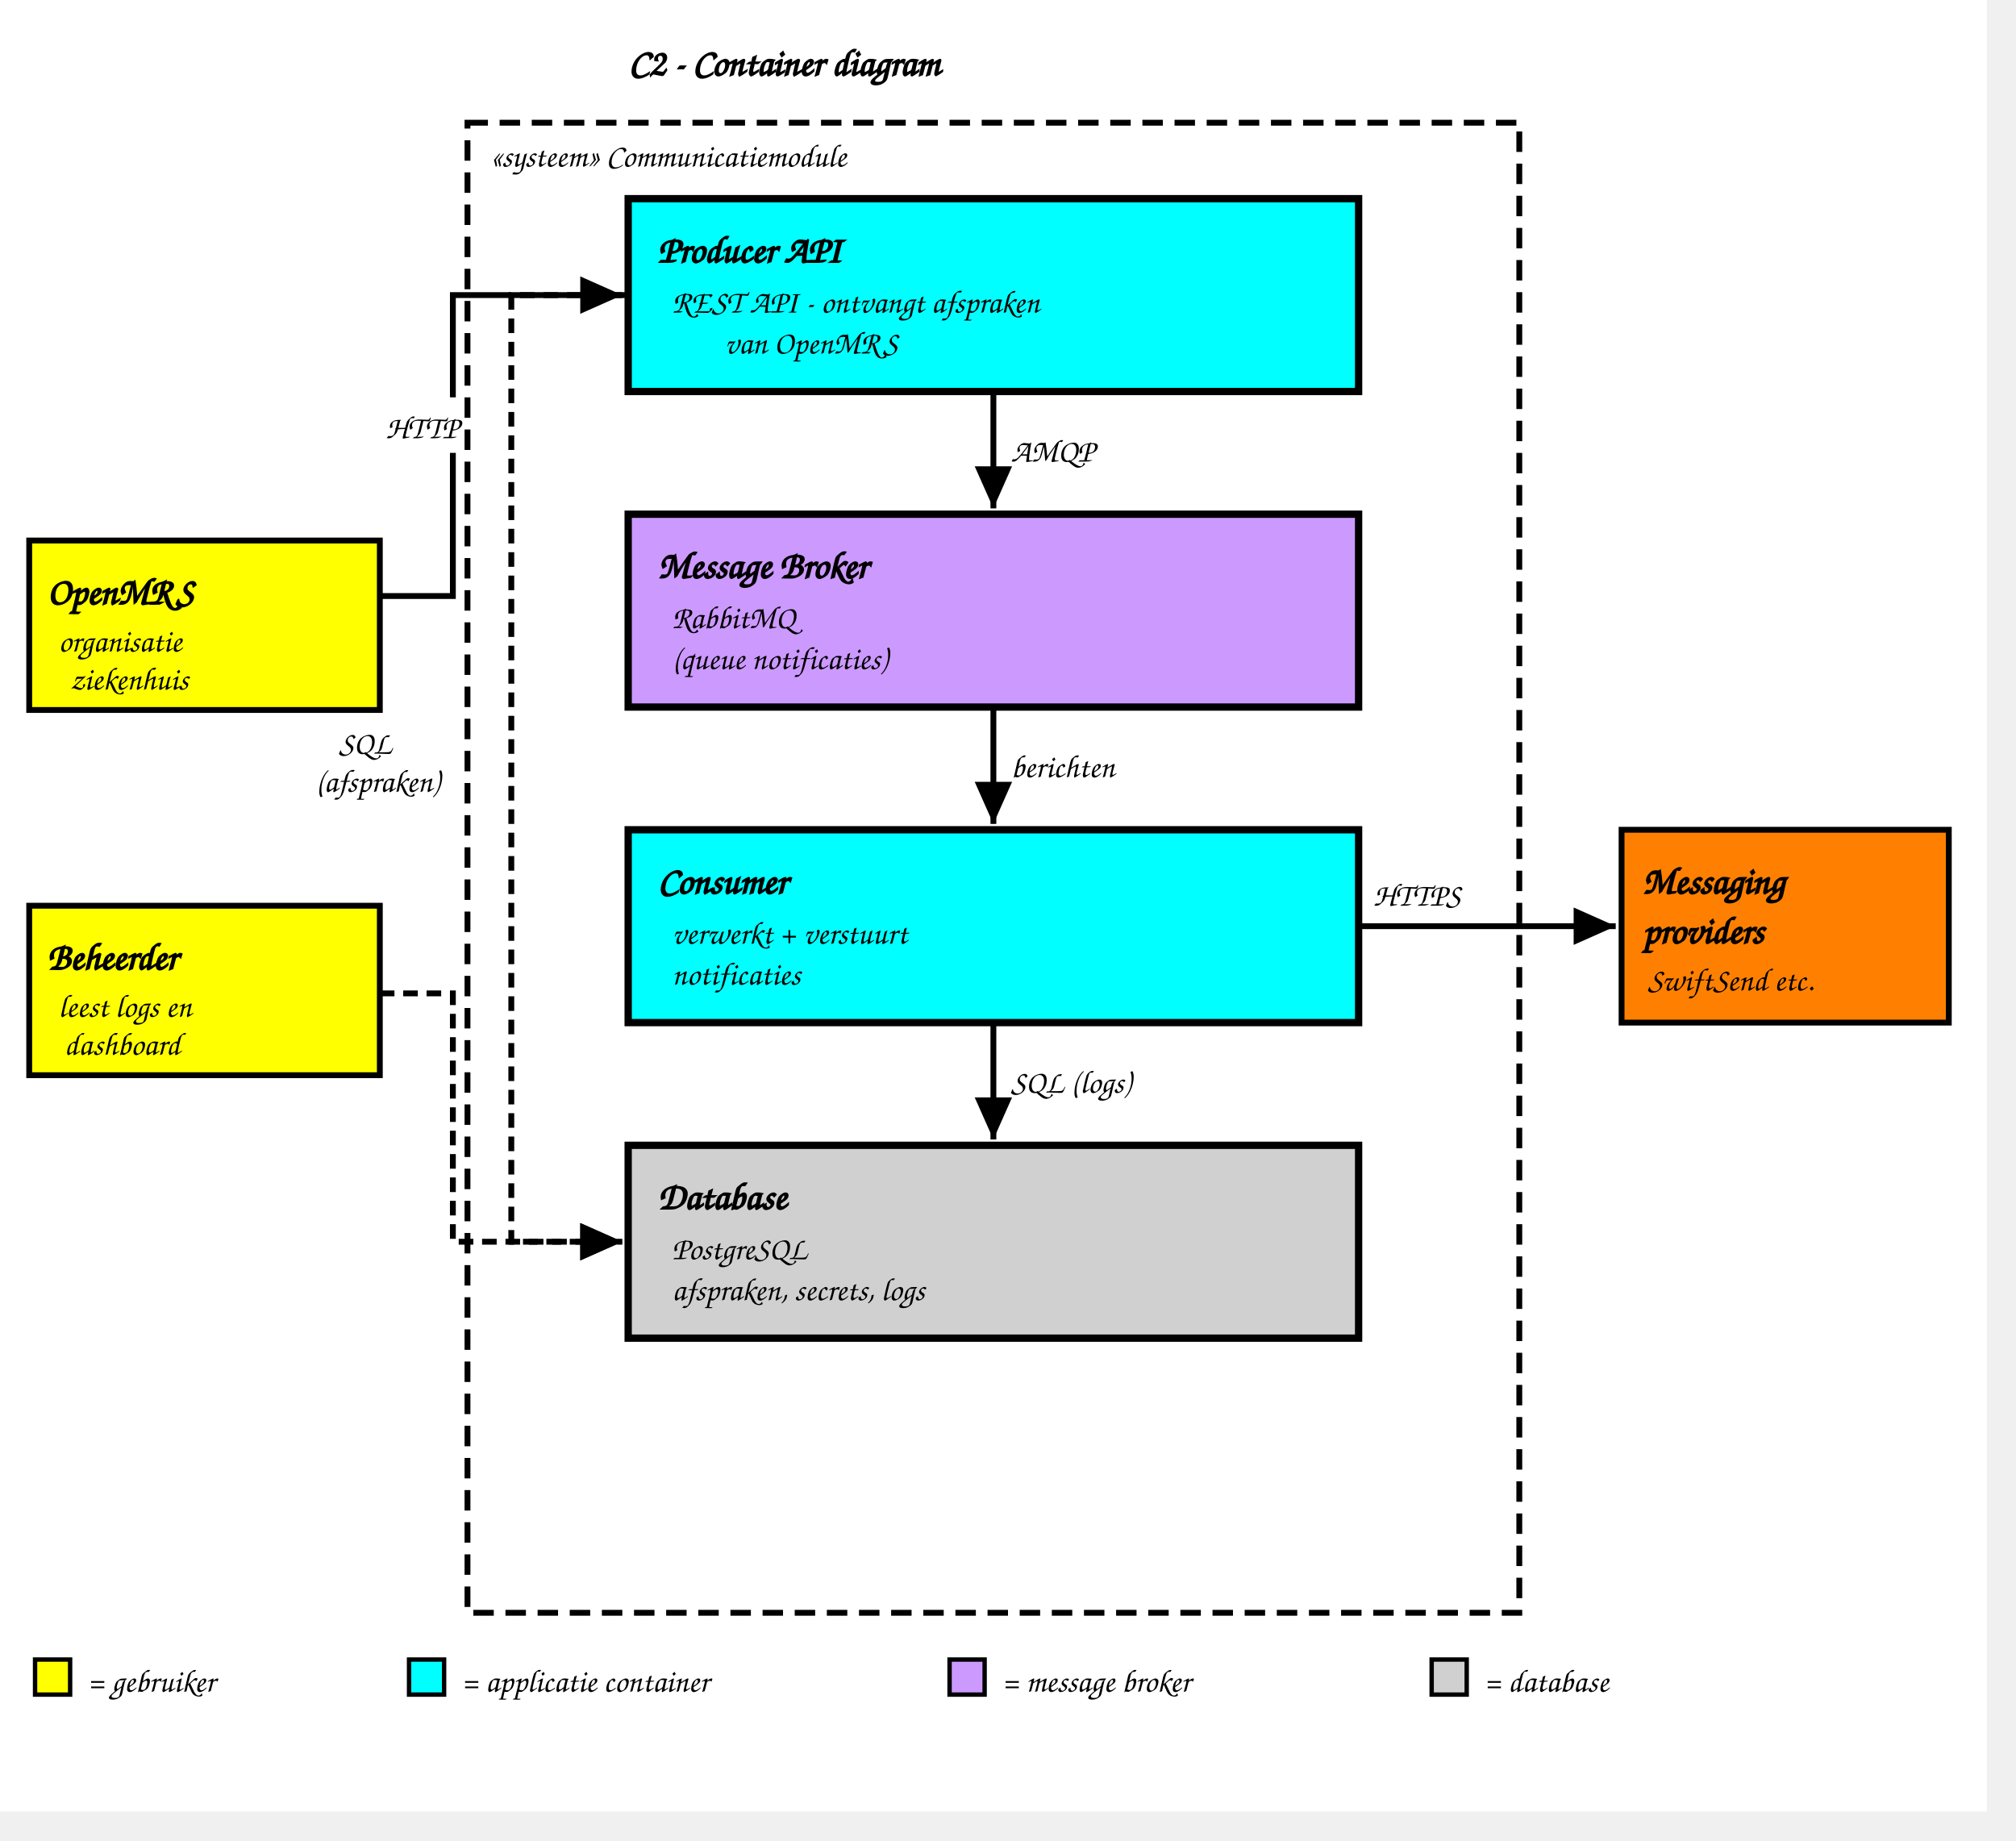
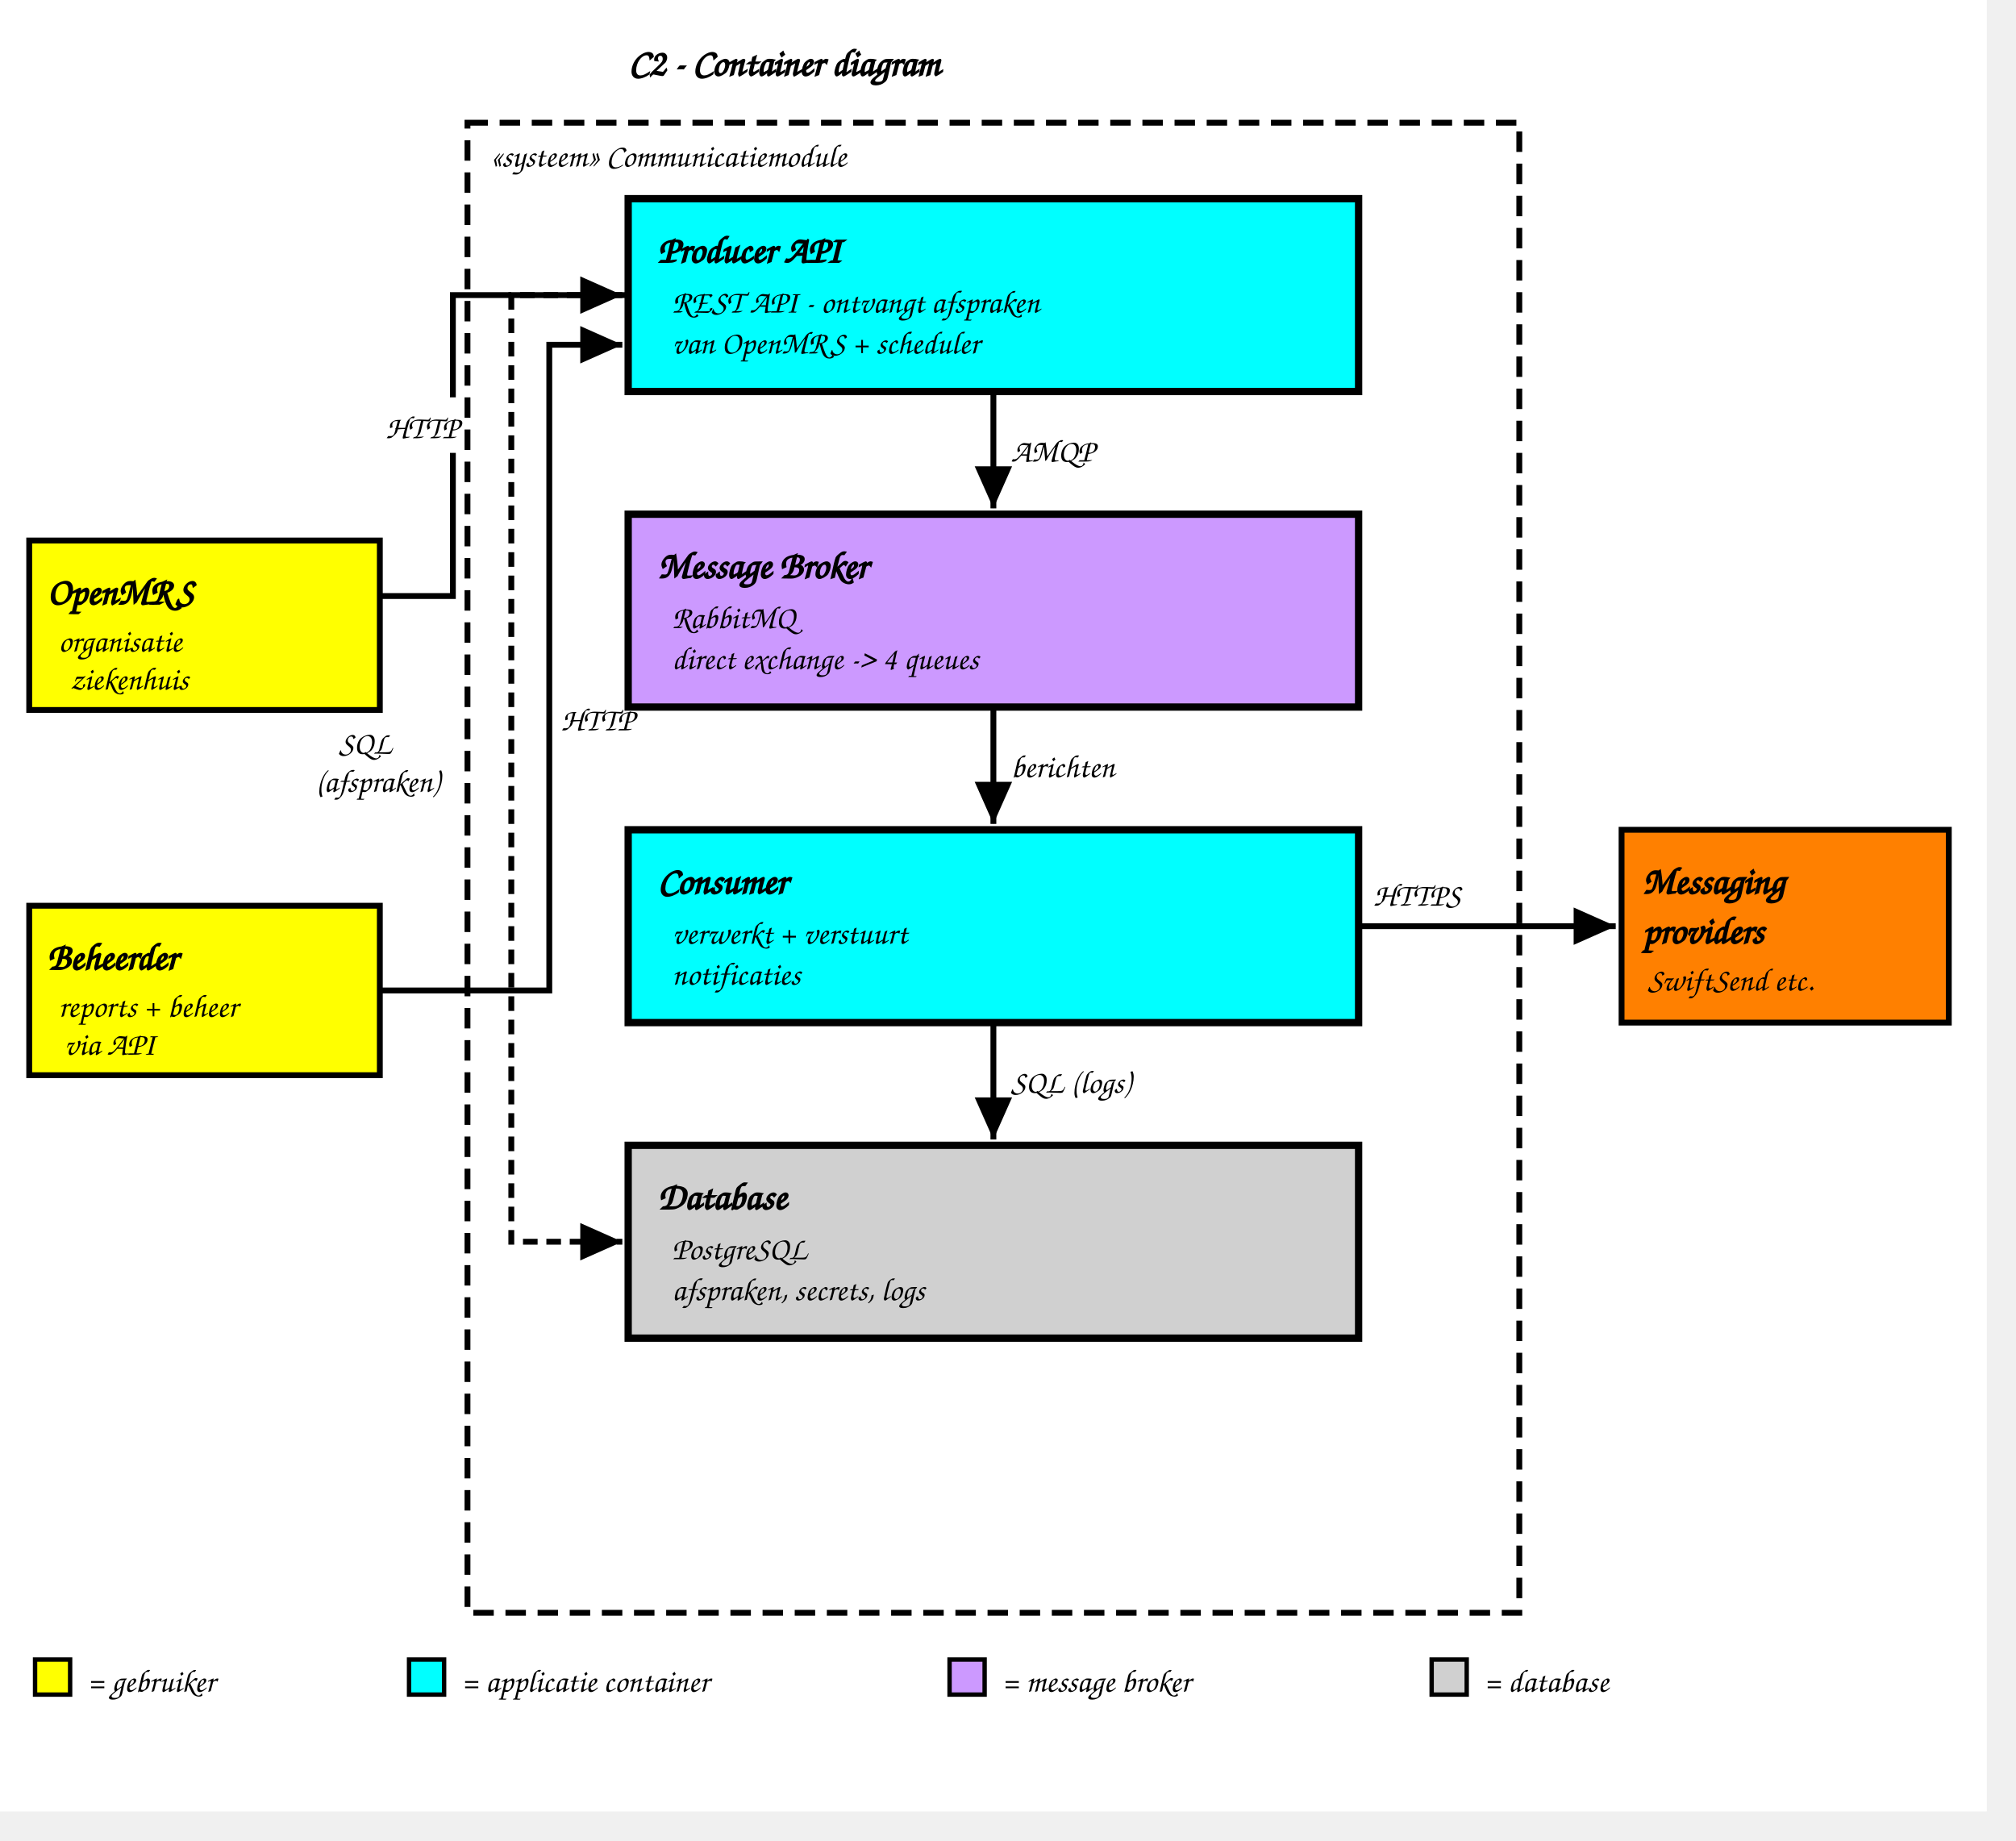
<svg xmlns="http://www.w3.org/2000/svg" width="100%" viewBox="0 0 690 630" role="img" style="">
  <defs>
    <marker id="pa" viewBox="0 0 10 10" refX="9" refY="5" markerWidth="8" markerHeight="8" orient="auto-start-reverse">
      <polygon points="0,1 9,5 0,9" fill="#000" />
    </marker>
    <mask id="imagine-text-gaps-gopc7o" maskUnits="userSpaceOnUse">
      <rect x="0" y="0" width="690" height="630" fill="white" />
      <rect x="211" y="10" width="157.69" height="22" fill="black" rx="2" />
      <rect x="163" y="43" width="173.373" height="19" fill="black" rx="2" />
      <rect x="220" y="74" width="93.667" height="22" fill="black" rx="2" />
      <rect x="226" y="93" width="170.218" height="19" fill="black" rx="2" />
      <rect x="244" y="107" width="79.094" height="19" fill="black" rx="2" />
      <rect x="342" y="144" width="41.398" height="19" fill="black" rx="2" />
      <rect x="221" y="182" width="108.996" height="22" fill="black" rx="2" />
      <rect x="226" y="201" width="61.57" height="19" fill="black" rx="2" />
      <rect x="226" y="215" width="107.969" height="19" fill="black" rx="2" />
      <rect x="342" y="252" width="58.134" height="19" fill="black" rx="2" />
      <rect x="221" y="290" width="67.14" height="22" fill="black" rx="2" />
      <rect x="226" y="309" width="116.405" height="19" fill="black" rx="2" />
      <rect x="226" y="323" width="68.055" height="19" fill="black" rx="2" />
      <rect x="342" y="360" width="62.672" height="19" fill="black" rx="2" />
      <rect x="221" y="398" width="67.219" height="22" fill="black" rx="2" />
      <rect x="226" y="417" width="70.531" height="19" fill="black" rx="2" />
      <rect x="225" y="431" width="132.278" height="19" fill="black" rx="2" />
      <rect x="112" y="244" width="31.328" height="19" fill="black" rx="2" />
      <rect x="104" y="257" width="67.156" height="19" fill="black" rx="2" />
      <rect x="12" y="191" width="68.219" height="22" fill="black" rx="2" />
      <rect x="16" y="209" width="65.628" height="19" fill="black" rx="2" />
      <rect x="20" y="222" width="61.91" height="19" fill="black" rx="2" />
      <rect x="128" y="136" width="37.402" height="19" fill="black" rx="2" />
      <rect x="12" y="316" width="73.659" height="22" fill="black" rx="2" />
      <rect x="16" y="334" width="72.196" height="19" fill="black" rx="2" />
      <rect x="18" y="347" width="62.024" height="19" fill="black" rx="2" />
      <rect x="558" y="290" width="70.974" height="22" fill="black" rx="2" />
      <rect x="558" y="307" width="66.149" height="22" fill="black" rx="2" />
      <rect x="560" y="325" width="86.029" height="19" fill="black" rx="2" />
      <rect x="466" y="296" width="45.127" height="19" fill="black" rx="2" />
      <rect x="26" y="565" width="67.346" height="19" fill="black" rx="2" />
      <rect x="154" y="565" width="118.119" height="19" fill="black" rx="2" />
      <rect x="339" y="565" width="98.525" height="19" fill="black" rx="2" />
      <rect x="504" y="565" width="64.312" height="19" fill="black" rx="2" />
    </mask>
  </defs>
  <rect x="0" y="0" width="680" height="620" fill="#fff" style="fill:rgb(255, 255, 255);stroke:none;color:rgb(255, 255, 255);stroke-width:1px;stroke-linecap:butt;stroke-linejoin:miter;opacity:1;font-family:&quot;Anthropic Sans&quot;, -apple-system, BlinkMacSystemFont, &quot;Segoe UI&quot;, sans-serif;font-size:16px;font-weight:400;text-anchor:start;dominant-baseline:auto" />
  <text x="215" y="26" style="fill:rgb(0, 0, 0);stroke:none;color:rgb(255, 255, 255);stroke-width:1px;stroke-linecap:butt;stroke-linejoin:miter;opacity:1;font-family:&quot;Comic Sans MS&quot;, &quot;Chalkboard SE&quot;, cursive;font-size:13px;font-weight:700;text-anchor:start;dominant-baseline:auto">C2 - Container diagram</text>
  <rect x="160" y="42" width="360" height="510" fill="none" stroke="#000" stroke-width="2" stroke-dasharray="7 4" style="fill:none;stroke:rgb(0, 0, 0);color:rgb(255, 255, 255);stroke-width:2px;stroke-dasharray:7px, 4px;stroke-linecap:butt;stroke-linejoin:miter;opacity:1;font-family:&quot;Anthropic Sans&quot;, -apple-system, BlinkMacSystemFont, &quot;Segoe UI&quot;, sans-serif;font-size:16px;font-weight:400;text-anchor:start;dominant-baseline:auto" />
  <text x="168" y="57" style="fill:rgb(0, 0, 0);stroke:none;color:rgb(255, 255, 255);stroke-width:1px;stroke-linecap:butt;stroke-linejoin:miter;opacity:1;font-family:&quot;Comic Sans MS&quot;, &quot;Chalkboard SE&quot;, cursive;font-size:11px;font-weight:400;text-anchor:start;dominant-baseline:auto">«systeem» Communicatiemodule</text>
  <rect x="215" y="68" width="250" height="66" fill="#00ffff" stroke="#000" stroke-width="2.5" style="fill:rgb(0, 255, 255);stroke:rgb(0, 0, 0);color:rgb(255, 255, 255);stroke-width:2.5px;stroke-linecap:butt;stroke-linejoin:miter;opacity:1;font-family:&quot;Anthropic Sans&quot;, -apple-system, BlinkMacSystemFont, &quot;Segoe UI&quot;, sans-serif;font-size:16px;font-weight:400;text-anchor:start;dominant-baseline:auto" />
  <text x="225" y="90" style="fill:rgb(0, 0, 0);stroke:none;color:rgb(255, 255, 255);stroke-width:1px;stroke-linecap:butt;stroke-linejoin:miter;opacity:1;font-family:&quot;Comic Sans MS&quot;, &quot;Chalkboard SE&quot;, cursive;font-size:13px;font-weight:700;text-anchor:start;dominant-baseline:auto">Producer API</text>
  <text x="230" y="107" style="fill:rgb(0, 0, 0);stroke:none;color:rgb(255, 255, 255);stroke-width:1px;stroke-linecap:butt;stroke-linejoin:miter;opacity:1;font-family:&quot;Comic Sans MS&quot;, &quot;Chalkboard SE&quot;, cursive;font-size:11px;font-weight:400;text-anchor:start;dominant-baseline:auto">REST API - ontvangt afspraken</text>
-   <text x="248" y="121" style="fill:rgb(0, 0, 0);stroke:none;color:rgb(255, 255, 255);stroke-width:1px;stroke-linecap:butt;stroke-linejoin:miter;opacity:1;font-family:&quot;Comic Sans MS&quot;, &quot;Chalkboard SE&quot;, cursive;font-size:11px;font-weight:400;text-anchor:start;dominant-baseline:auto">van OpenMRS</text>
+   <text x="230" y="121" style="fill:rgb(0, 0, 0);stroke:none;color:rgb(255, 255, 255);stroke-width:1px;stroke-linecap:butt;stroke-linejoin:miter;opacity:1;font-family:&quot;Comic Sans MS&quot;, &quot;Chalkboard SE&quot;, cursive;font-size:11px;font-weight:400;text-anchor:start;dominant-baseline:auto">van OpenMRS + scheduler</text>
  <line x1="340" y1="134" x2="340" y2="174" marker-end="url(#pa)" style="fill:none;stroke:rgb(0, 0, 0);color:rgb(255, 255, 255);stroke-width:2px;stroke-linecap:butt;stroke-linejoin:miter;opacity:1;font-family:&quot;Anthropic Sans&quot;, -apple-system, BlinkMacSystemFont, &quot;Segoe UI&quot;, sans-serif;font-size:16px;font-weight:400;text-anchor:start;dominant-baseline:auto" />
  <text x="346" y="158" style="fill:rgb(0, 0, 0);stroke:none;color:rgb(255, 255, 255);stroke-width:1px;stroke-linecap:butt;stroke-linejoin:miter;opacity:1;font-family:&quot;Comic Sans MS&quot;, &quot;Chalkboard SE&quot;, cursive;font-size:11px;font-weight:400;text-anchor:start;dominant-baseline:auto">AMQP</text>
  <rect x="215" y="176" width="250" height="66" fill="#cc99ff" stroke="#000" stroke-width="2.5" style="fill:rgb(204, 153, 255);stroke:rgb(0, 0, 0);color:rgb(255, 255, 255);stroke-width:2.5px;stroke-linecap:butt;stroke-linejoin:miter;opacity:1;font-family:&quot;Anthropic Sans&quot;, -apple-system, BlinkMacSystemFont, &quot;Segoe UI&quot;, sans-serif;font-size:16px;font-weight:400;text-anchor:start;dominant-baseline:auto" />
  <text x="225" y="198" style="fill:rgb(0, 0, 0);stroke:none;color:rgb(255, 255, 255);stroke-width:1px;stroke-linecap:butt;stroke-linejoin:miter;opacity:1;font-family:&quot;Comic Sans MS&quot;, &quot;Chalkboard SE&quot;, cursive;font-size:13px;font-weight:700;text-anchor:start;dominant-baseline:auto">Message Broker</text>
  <text x="230" y="215" style="fill:rgb(0, 0, 0);stroke:none;color:rgb(255, 255, 255);stroke-width:1px;stroke-linecap:butt;stroke-linejoin:miter;opacity:1;font-family:&quot;Comic Sans MS&quot;, &quot;Chalkboard SE&quot;, cursive;font-size:11px;font-weight:400;text-anchor:start;dominant-baseline:auto">RabbitMQ</text>
-   <text x="230" y="229" style="fill:rgb(0, 0, 0);stroke:none;color:rgb(255, 255, 255);stroke-width:1px;stroke-linecap:butt;stroke-linejoin:miter;opacity:1;font-family:&quot;Comic Sans MS&quot;, &quot;Chalkboard SE&quot;, cursive;font-size:11px;font-weight:400;text-anchor:start;dominant-baseline:auto">(queue notificaties)</text>
+   <text x="230" y="229" style="fill:rgb(0, 0, 0);stroke:none;color:rgb(255, 255, 255);stroke-width:1px;stroke-linecap:butt;stroke-linejoin:miter;opacity:1;font-family:&quot;Comic Sans MS&quot;, &quot;Chalkboard SE&quot;, cursive;font-size:11px;font-weight:400;text-anchor:start;dominant-baseline:auto">direct exchange -&gt; 4 queues</text>
  <line x1="340" y1="242" x2="340" y2="282" marker-end="url(#pa)" style="fill:none;stroke:rgb(0, 0, 0);color:rgb(255, 255, 255);stroke-width:2px;stroke-linecap:butt;stroke-linejoin:miter;opacity:1;font-family:&quot;Anthropic Sans&quot;, -apple-system, BlinkMacSystemFont, &quot;Segoe UI&quot;, sans-serif;font-size:16px;font-weight:400;text-anchor:start;dominant-baseline:auto" />
  <text x="346" y="266" style="fill:rgb(0, 0, 0);stroke:none;color:rgb(255, 255, 255);stroke-width:1px;stroke-linecap:butt;stroke-linejoin:miter;opacity:1;font-family:&quot;Comic Sans MS&quot;, &quot;Chalkboard SE&quot;, cursive;font-size:11px;font-weight:400;text-anchor:start;dominant-baseline:auto">berichten</text>
  <rect x="215" y="284" width="250" height="66" fill="#00ffff" stroke="#000" stroke-width="2.5" style="fill:rgb(0, 255, 255);stroke:rgb(0, 0, 0);color:rgb(255, 255, 255);stroke-width:2.5px;stroke-linecap:butt;stroke-linejoin:miter;opacity:1;font-family:&quot;Anthropic Sans&quot;, -apple-system, BlinkMacSystemFont, &quot;Segoe UI&quot;, sans-serif;font-size:16px;font-weight:400;text-anchor:start;dominant-baseline:auto" />
  <text x="225" y="306" style="fill:rgb(0, 0, 0);stroke:none;color:rgb(255, 255, 255);stroke-width:1px;stroke-linecap:butt;stroke-linejoin:miter;opacity:1;font-family:&quot;Comic Sans MS&quot;, &quot;Chalkboard SE&quot;, cursive;font-size:13px;font-weight:700;text-anchor:start;dominant-baseline:auto">Consumer</text>
  <text x="230" y="323" style="fill:rgb(0, 0, 0);stroke:none;color:rgb(255, 255, 255);stroke-width:1px;stroke-linecap:butt;stroke-linejoin:miter;opacity:1;font-family:&quot;Comic Sans MS&quot;, &quot;Chalkboard SE&quot;, cursive;font-size:11px;font-weight:400;text-anchor:start;dominant-baseline:auto">verwerkt + verstuurt</text>
  <text x="230" y="337" style="fill:rgb(0, 0, 0);stroke:none;color:rgb(255, 255, 255);stroke-width:1px;stroke-linecap:butt;stroke-linejoin:miter;opacity:1;font-family:&quot;Comic Sans MS&quot;, &quot;Chalkboard SE&quot;, cursive;font-size:11px;font-weight:400;text-anchor:start;dominant-baseline:auto">notificaties</text>
  <line x1="340" y1="350" x2="340" y2="390" marker-end="url(#pa)" style="fill:none;stroke:rgb(0, 0, 0);color:rgb(255, 255, 255);stroke-width:2px;stroke-linecap:butt;stroke-linejoin:miter;opacity:1;font-family:&quot;Anthropic Sans&quot;, -apple-system, BlinkMacSystemFont, &quot;Segoe UI&quot;, sans-serif;font-size:16px;font-weight:400;text-anchor:start;dominant-baseline:auto" />
  <text x="346" y="374" style="fill:rgb(0, 0, 0);stroke:none;color:rgb(255, 255, 255);stroke-width:1px;stroke-linecap:butt;stroke-linejoin:miter;opacity:1;font-family:&quot;Comic Sans MS&quot;, &quot;Chalkboard SE&quot;, cursive;font-size:11px;font-weight:400;text-anchor:start;dominant-baseline:auto">SQL (logs)</text>
  <rect x="215" y="392" width="250" height="66" fill="#d0d0d0" stroke="#000" stroke-width="2.5" style="fill:rgb(208, 208, 208);stroke:rgb(0, 0, 0);color:rgb(255, 255, 255);stroke-width:2.5px;stroke-linecap:butt;stroke-linejoin:miter;opacity:1;font-family:&quot;Anthropic Sans&quot;, -apple-system, BlinkMacSystemFont, &quot;Segoe UI&quot;, sans-serif;font-size:16px;font-weight:400;text-anchor:start;dominant-baseline:auto" />
  <text x="225" y="414" style="fill:rgb(0, 0, 0);stroke:none;color:rgb(255, 255, 255);stroke-width:1px;stroke-linecap:butt;stroke-linejoin:miter;opacity:1;font-family:&quot;Comic Sans MS&quot;, &quot;Chalkboard SE&quot;, cursive;font-size:13px;font-weight:700;text-anchor:start;dominant-baseline:auto">Database</text>
  <text x="230" y="431" style="fill:rgb(0, 0, 0);stroke:none;color:rgb(255, 255, 255);stroke-width:1px;stroke-linecap:butt;stroke-linejoin:miter;opacity:1;font-family:&quot;Comic Sans MS&quot;, &quot;Chalkboard SE&quot;, cursive;font-size:11px;font-weight:400;text-anchor:start;dominant-baseline:auto">PostgreSQL</text>
  <text x="230" y="445" style="fill:rgb(0, 0, 0);stroke:none;color:rgb(255, 255, 255);stroke-width:1px;stroke-linecap:butt;stroke-linejoin:miter;opacity:1;font-family:&quot;Comic Sans MS&quot;, &quot;Chalkboard SE&quot;, cursive;font-size:11px;font-weight:400;text-anchor:start;dominant-baseline:auto">afspraken, secrets, logs</text>
  <polyline points="215,101 175,101 175,425 213,425" stroke-dasharray="5 3" marker-end="url(#pa)" style="fill:none;stroke:rgb(0, 0, 0);color:rgb(255, 255, 255);stroke-width:2px;stroke-dasharray:5px, 3px;stroke-linecap:butt;stroke-linejoin:miter;opacity:1;font-family:&quot;Anthropic Sans&quot;, -apple-system, BlinkMacSystemFont, &quot;Segoe UI&quot;, sans-serif;font-size:16px;font-weight:400;text-anchor:start;dominant-baseline:auto" />
  <text x="116" y="258" style="fill:rgb(0, 0, 0);stroke:none;color:rgb(255, 255, 255);stroke-width:1px;stroke-linecap:butt;stroke-linejoin:miter;opacity:1;font-family:&quot;Comic Sans MS&quot;, &quot;Chalkboard SE&quot;, cursive;font-size:11px;font-weight:400;text-anchor:start;dominant-baseline:auto">SQL</text>
  <text x="108" y="271" style="fill:rgb(0, 0, 0);stroke:none;color:rgb(255, 255, 255);stroke-width:1px;stroke-linecap:butt;stroke-linejoin:miter;opacity:1;font-family:&quot;Comic Sans MS&quot;, &quot;Chalkboard SE&quot;, cursive;font-size:11px;font-weight:400;text-anchor:start;dominant-baseline:auto">(afspraken)</text>
  <rect x="10" y="185" width="120" height="58" fill="#ffff00" stroke="#000" stroke-width="2" style="fill:rgb(255, 255, 0);stroke:rgb(0, 0, 0);color:rgb(255, 255, 255);stroke-width:2px;stroke-linecap:butt;stroke-linejoin:miter;opacity:1;font-family:&quot;Anthropic Sans&quot;, -apple-system, BlinkMacSystemFont, &quot;Segoe UI&quot;, sans-serif;font-size:16px;font-weight:400;text-anchor:start;dominant-baseline:auto" />
  <text x="16" y="207" style="fill:rgb(0, 0, 0);stroke:none;color:rgb(255, 255, 255);stroke-width:1px;stroke-linecap:butt;stroke-linejoin:miter;opacity:1;font-family:&quot;Comic Sans MS&quot;, &quot;Chalkboard SE&quot;, cursive;font-size:13px;font-weight:700;text-anchor:start;dominant-baseline:auto">OpenMRS</text>
  <text x="20" y="223" style="fill:rgb(0, 0, 0);stroke:none;color:rgb(255, 255, 255);stroke-width:1px;stroke-linecap:butt;stroke-linejoin:miter;opacity:1;font-family:&quot;Comic Sans MS&quot;, &quot;Chalkboard SE&quot;, cursive;font-size:11px;font-weight:400;text-anchor:start;dominant-baseline:auto">organisatie</text>
  <text x="24" y="236" style="fill:rgb(0, 0, 0);stroke:none;color:rgb(255, 255, 255);stroke-width:1px;stroke-linecap:butt;stroke-linejoin:miter;opacity:1;font-family:&quot;Comic Sans MS&quot;, &quot;Chalkboard SE&quot;, cursive;font-size:11px;font-weight:400;text-anchor:start;dominant-baseline:auto">ziekenhuis</text>
  <polyline points="130,204 155,204 155,101 213,101" marker-end="url(#pa)" mask="url(#imagine-text-gaps-gopc7o)" style="fill:none;stroke:rgb(0, 0, 0);color:rgb(255, 255, 255);stroke-width:2px;stroke-linecap:butt;stroke-linejoin:miter;opacity:1;font-family:&quot;Anthropic Sans&quot;, -apple-system, BlinkMacSystemFont, &quot;Segoe UI&quot;, sans-serif;font-size:16px;font-weight:400;text-anchor:start;dominant-baseline:auto" />
  <text x="132" y="150" style="fill:rgb(0, 0, 0);stroke:none;color:rgb(255, 255, 255);stroke-width:1px;stroke-linecap:butt;stroke-linejoin:miter;opacity:1;font-family:&quot;Comic Sans MS&quot;, &quot;Chalkboard SE&quot;, cursive;font-size:11px;font-weight:400;text-anchor:start;dominant-baseline:auto">HTTP</text>
  <rect x="10" y="310" width="120" height="58" fill="#ffff00" stroke="#000" stroke-width="2" style="fill:rgb(255, 255, 0);stroke:rgb(0, 0, 0);color:rgb(255, 255, 255);stroke-width:2px;stroke-linecap:butt;stroke-linejoin:miter;opacity:1;font-family:&quot;Anthropic Sans&quot;, -apple-system, BlinkMacSystemFont, &quot;Segoe UI&quot;, sans-serif;font-size:16px;font-weight:400;text-anchor:start;dominant-baseline:auto" />
  <text x="16" y="332" style="fill:rgb(0, 0, 0);stroke:none;color:rgb(255, 255, 255);stroke-width:1px;stroke-linecap:butt;stroke-linejoin:miter;opacity:1;font-family:&quot;Comic Sans MS&quot;, &quot;Chalkboard SE&quot;, cursive;font-size:13px;font-weight:700;text-anchor:start;dominant-baseline:auto">Beheerder</text>
-   <text x="20" y="348" style="fill:rgb(0, 0, 0);stroke:none;color:rgb(255, 255, 255);stroke-width:1px;stroke-linecap:butt;stroke-linejoin:miter;opacity:1;font-family:&quot;Comic Sans MS&quot;, &quot;Chalkboard SE&quot;, cursive;font-size:11px;font-weight:400;text-anchor:start;dominant-baseline:auto">leest logs en</text>
-   <text x="22" y="361" style="fill:rgb(0, 0, 0);stroke:none;color:rgb(255, 255, 255);stroke-width:1px;stroke-linecap:butt;stroke-linejoin:miter;opacity:1;font-family:&quot;Comic Sans MS&quot;, &quot;Chalkboard SE&quot;, cursive;font-size:11px;font-weight:400;text-anchor:start;dominant-baseline:auto">dashboard</text>
-   <polyline points="130,340 155,340 155,425 213,425" stroke-dasharray="5 3" marker-end="url(#pa)" style="fill:none;stroke:rgb(0, 0, 0);color:rgb(255, 255, 255);stroke-width:2px;stroke-dasharray:5px, 3px;stroke-linecap:butt;stroke-linejoin:miter;opacity:1;font-family:&quot;Anthropic Sans&quot;, -apple-system, BlinkMacSystemFont, &quot;Segoe UI&quot;, sans-serif;font-size:16px;font-weight:400;text-anchor:start;dominant-baseline:auto" />
+   <text x="20" y="348" style="fill:rgb(0, 0, 0);stroke:none;color:rgb(255, 255, 255);stroke-width:1px;stroke-linecap:butt;stroke-linejoin:miter;opacity:1;font-family:&quot;Comic Sans MS&quot;, &quot;Chalkboard SE&quot;, cursive;font-size:11px;font-weight:400;text-anchor:start;dominant-baseline:auto">reports + beheer</text>
+   <text x="22" y="361" style="fill:rgb(0, 0, 0);stroke:none;color:rgb(255, 255, 255);stroke-width:1px;stroke-linecap:butt;stroke-linejoin:miter;opacity:1;font-family:&quot;Comic Sans MS&quot;, &quot;Chalkboard SE&quot;, cursive;font-size:11px;font-weight:400;text-anchor:start;dominant-baseline:auto">via API</text>
+   <polyline points="130,339 188,339 188,118 213,118" marker-end="url(#pa)" style="fill:none;stroke:rgb(0, 0, 0);color:rgb(255, 255, 255);stroke-width:2px;stroke-linecap:butt;stroke-linejoin:miter;opacity:1;font-family:&quot;Anthropic Sans&quot;, -apple-system, BlinkMacSystemFont, &quot;Segoe UI&quot;, sans-serif;font-size:16px;font-weight:400;text-anchor:start;dominant-baseline:auto" />
+   <text x="192" y="250" style="fill:rgb(0, 0, 0);stroke:none;color:rgb(255, 255, 255);stroke-width:1px;stroke-linecap:butt;stroke-linejoin:miter;opacity:1;font-family:&quot;Comic Sans MS&quot;, &quot;Chalkboard SE&quot;, cursive;font-size:11px;font-weight:400;text-anchor:start;dominant-baseline:auto">HTTP</text>
  <rect x="555" y="284" width="112" height="66" fill="#ff8000" stroke="#000" stroke-width="2" style="fill:rgb(255, 128, 0);stroke:rgb(0, 0, 0);color:rgb(255, 255, 255);stroke-width:2px;stroke-linecap:butt;stroke-linejoin:miter;opacity:1;font-family:&quot;Anthropic Sans&quot;, -apple-system, BlinkMacSystemFont, &quot;Segoe UI&quot;, sans-serif;font-size:16px;font-weight:400;text-anchor:start;dominant-baseline:auto" />
  <text x="562" y="306" style="fill:rgb(0, 0, 0);stroke:none;color:rgb(255, 255, 255);stroke-width:1px;stroke-linecap:butt;stroke-linejoin:miter;opacity:1;font-family:&quot;Comic Sans MS&quot;, &quot;Chalkboard SE&quot;, cursive;font-size:13px;font-weight:700;text-anchor:start;dominant-baseline:auto">Messaging</text>
  <text x="562" y="323" style="fill:rgb(0, 0, 0);stroke:none;color:rgb(255, 255, 255);stroke-width:1px;stroke-linecap:butt;stroke-linejoin:miter;opacity:1;font-family:&quot;Comic Sans MS&quot;, &quot;Chalkboard SE&quot;, cursive;font-size:13px;font-weight:700;text-anchor:start;dominant-baseline:auto">providers</text>
  <text x="564" y="339" style="fill:rgb(0, 0, 0);stroke:none;color:rgb(255, 255, 255);stroke-width:1px;stroke-linecap:butt;stroke-linejoin:miter;opacity:1;font-family:&quot;Comic Sans MS&quot;, &quot;Chalkboard SE&quot;, cursive;font-size:11px;font-weight:400;text-anchor:start;dominant-baseline:auto">SwiftSend etc.</text>
  <line x1="465" y1="317" x2="553" y2="317" marker-end="url(#pa)" style="fill:none;stroke:rgb(0, 0, 0);color:rgb(255, 255, 255);stroke-width:2px;stroke-linecap:butt;stroke-linejoin:miter;opacity:1;font-family:&quot;Anthropic Sans&quot;, -apple-system, BlinkMacSystemFont, &quot;Segoe UI&quot;, sans-serif;font-size:16px;font-weight:400;text-anchor:start;dominant-baseline:auto" />
  <text x="470" y="310" style="fill:rgb(0, 0, 0);stroke:none;color:rgb(255, 255, 255);stroke-width:1px;stroke-linecap:butt;stroke-linejoin:miter;opacity:1;font-family:&quot;Comic Sans MS&quot;, &quot;Chalkboard SE&quot;, cursive;font-size:11px;font-weight:400;text-anchor:start;dominant-baseline:auto">HTTPS</text>
  <rect x="12" y="568" width="12" height="12" fill="#ffff00" stroke="#000" stroke-width="1.5" style="fill:rgb(255, 255, 0);stroke:rgb(0, 0, 0);color:rgb(255, 255, 255);stroke-width:1.5px;stroke-linecap:butt;stroke-linejoin:miter;opacity:1;font-family:&quot;Anthropic Sans&quot;, -apple-system, BlinkMacSystemFont, &quot;Segoe UI&quot;, sans-serif;font-size:16px;font-weight:400;text-anchor:start;dominant-baseline:auto" />
  <text x="30" y="579" style="fill:rgb(0, 0, 0);stroke:none;color:rgb(255, 255, 255);stroke-width:1px;stroke-linecap:butt;stroke-linejoin:miter;opacity:1;font-family:&quot;Comic Sans MS&quot;, &quot;Chalkboard SE&quot;, cursive;font-size:11px;font-weight:400;text-anchor:start;dominant-baseline:auto">= gebruiker</text>
  <rect x="140" y="568" width="12" height="12" fill="#00ffff" stroke="#000" stroke-width="1.5" style="fill:rgb(0, 255, 255);stroke:rgb(0, 0, 0);color:rgb(255, 255, 255);stroke-width:1.5px;stroke-linecap:butt;stroke-linejoin:miter;opacity:1;font-family:&quot;Anthropic Sans&quot;, -apple-system, BlinkMacSystemFont, &quot;Segoe UI&quot;, sans-serif;font-size:16px;font-weight:400;text-anchor:start;dominant-baseline:auto" />
  <text x="158" y="579" style="fill:rgb(0, 0, 0);stroke:none;color:rgb(255, 255, 255);stroke-width:1px;stroke-linecap:butt;stroke-linejoin:miter;opacity:1;font-family:&quot;Comic Sans MS&quot;, &quot;Chalkboard SE&quot;, cursive;font-size:11px;font-weight:400;text-anchor:start;dominant-baseline:auto">= applicatie container</text>
  <rect x="325" y="568" width="12" height="12" fill="#cc99ff" stroke="#000" stroke-width="1.5" style="fill:rgb(204, 153, 255);stroke:rgb(0, 0, 0);color:rgb(255, 255, 255);stroke-width:1.5px;stroke-linecap:butt;stroke-linejoin:miter;opacity:1;font-family:&quot;Anthropic Sans&quot;, -apple-system, BlinkMacSystemFont, &quot;Segoe UI&quot;, sans-serif;font-size:16px;font-weight:400;text-anchor:start;dominant-baseline:auto" />
  <text x="343" y="579" style="fill:rgb(0, 0, 0);stroke:none;color:rgb(255, 255, 255);stroke-width:1px;stroke-linecap:butt;stroke-linejoin:miter;opacity:1;font-family:&quot;Comic Sans MS&quot;, &quot;Chalkboard SE&quot;, cursive;font-size:11px;font-weight:400;text-anchor:start;dominant-baseline:auto">= message broker</text>
  <rect x="490" y="568" width="12" height="12" fill="#d0d0d0" stroke="#000" stroke-width="1.5" style="fill:rgb(208, 208, 208);stroke:rgb(0, 0, 0);color:rgb(255, 255, 255);stroke-width:1.5px;stroke-linecap:butt;stroke-linejoin:miter;opacity:1;font-family:&quot;Anthropic Sans&quot;, -apple-system, BlinkMacSystemFont, &quot;Segoe UI&quot;, sans-serif;font-size:16px;font-weight:400;text-anchor:start;dominant-baseline:auto" />
  <text x="508" y="579" style="fill:rgb(0, 0, 0);stroke:none;color:rgb(255, 255, 255);stroke-width:1px;stroke-linecap:butt;stroke-linejoin:miter;opacity:1;font-family:&quot;Comic Sans MS&quot;, &quot;Chalkboard SE&quot;, cursive;font-size:11px;font-weight:400;text-anchor:start;dominant-baseline:auto">= database</text>
</svg>
